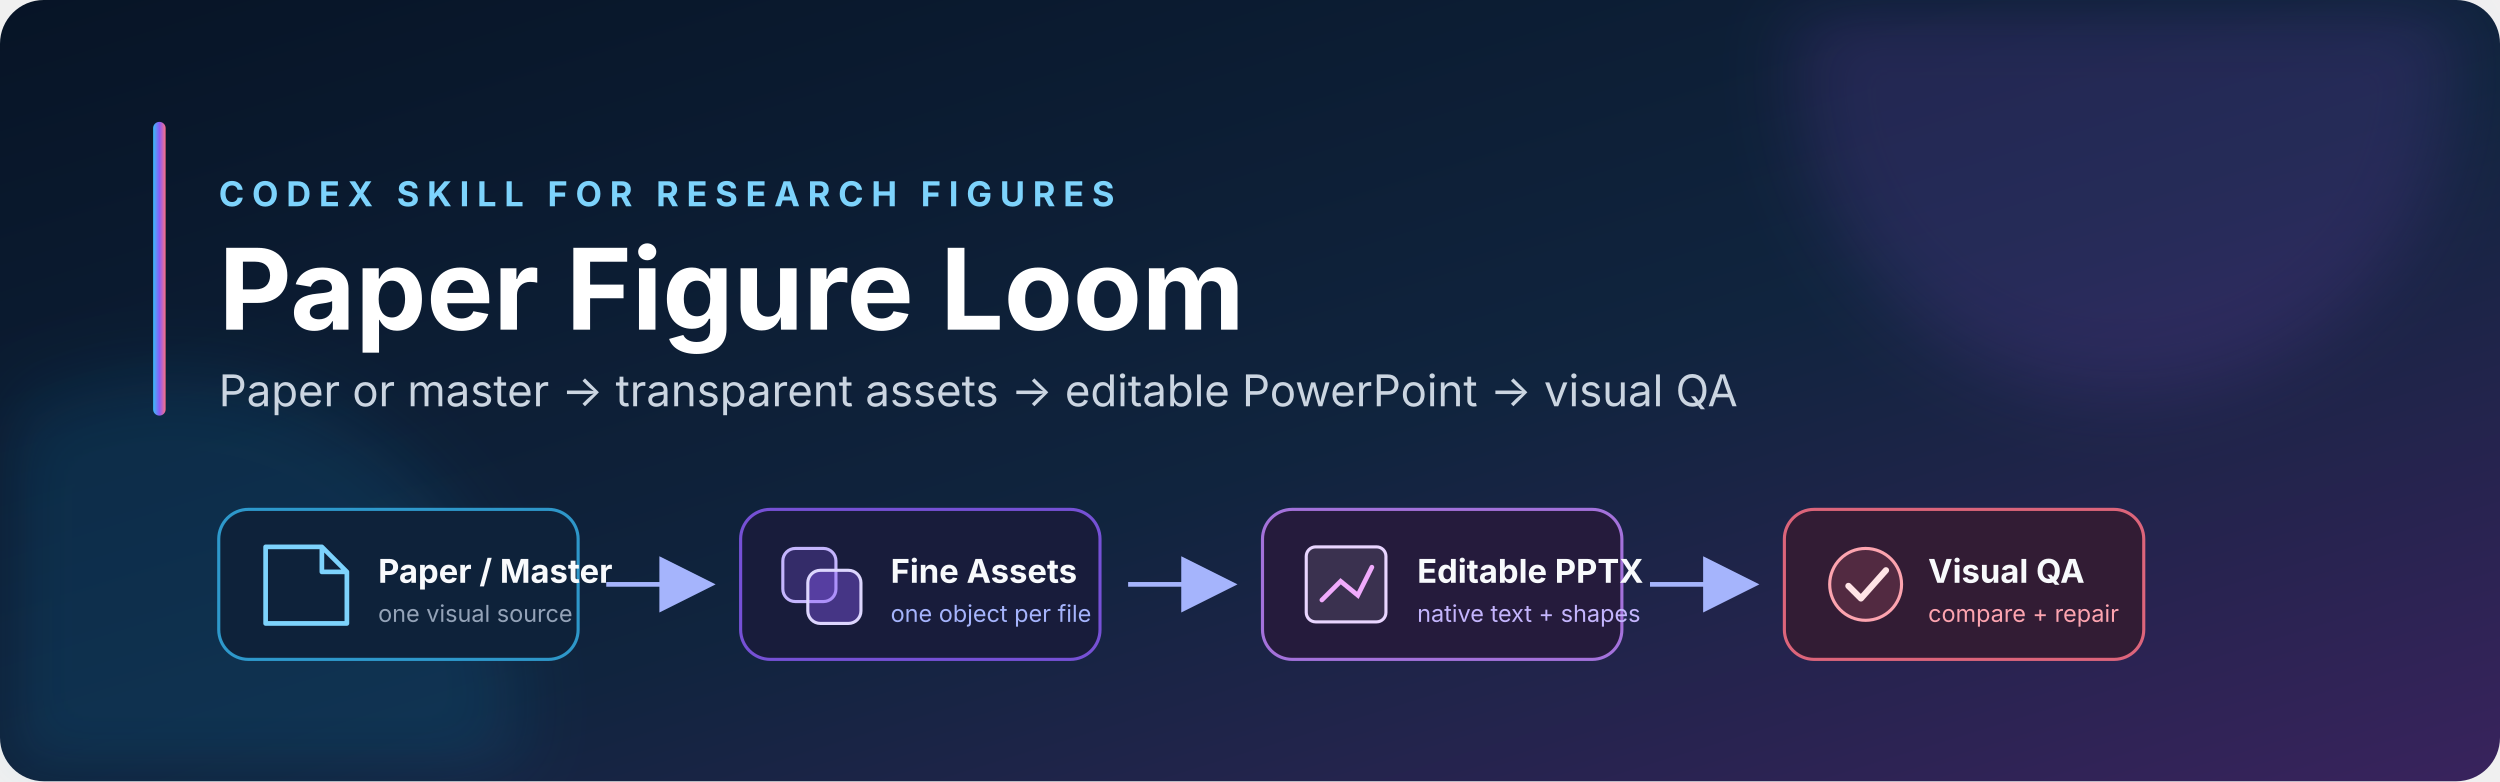
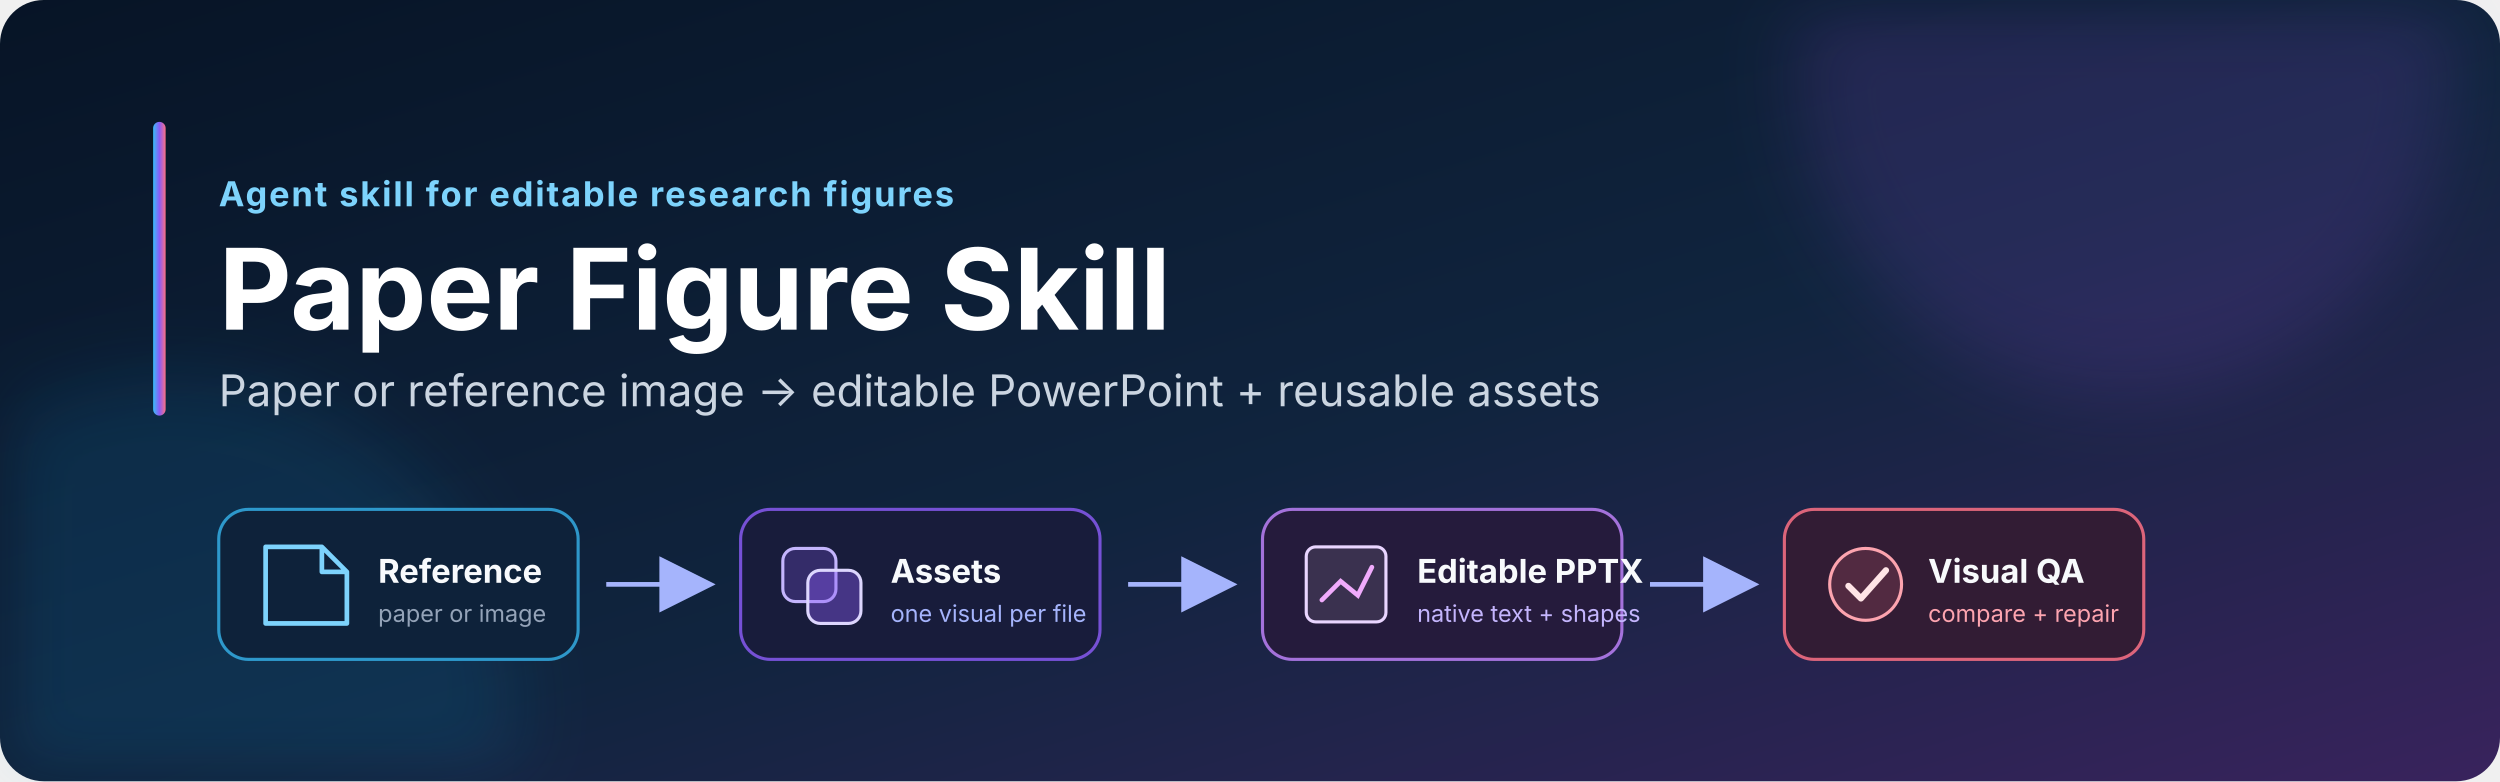
<svg xmlns="http://www.w3.org/2000/svg" width="1600" height="500" viewBox="0 0 1600 500" role="img" aria-labelledby="title desc">
  <defs>
    <linearGradient id="bg" x1="0" y1="0" x2="1" y2="1">
      <stop offset="0" stop-color="#071426" />
      <stop offset="0.55" stop-color="#10243E" />
      <stop offset="1" stop-color="#39235D" />
    </linearGradient>
    <linearGradient id="accent" x1="0" y1="0" x2="1" y2="0">
      <stop offset="0" stop-color="#38BDF8" />
      <stop offset="0.5" stop-color="#8B5CF6" />
      <stop offset="1" stop-color="#FB7185" />
    </linearGradient>
    <filter id="glow" x="-30%" y="-30%" width="160%" height="160%">
      <feGaussianBlur stdDeviation="24" />
    </filter>
    <marker id="arrow" markerWidth="12" markerHeight="12" refX="10" refY="6" orient="auto">
      <path d="M0 0 L12 6 L0 12 Z" fill="#A5B4FC" />
    </marker>
  </defs>
  <rect width="1600" height="500" rx="28" fill="url(#bg)" />
  <circle cx="1360" cy="42" r="210" fill="#A855F7" opacity="0.14" filter="url(#glow)" />
  <circle cx="110" cy="460" r="220" fill="#0EA5E9" opacity="0.12" filter="url(#glow)" />
  <rect x="98" y="78" width="8" height="188" rx="4" fill="url(#accent)" />
-   <text x="140" y="132" fill="#7DD3FC" font-family="Inter, Arial, sans-serif" font-size="22" font-weight="700" letter-spacing="5">CODEX SKILL FOR RESEARCH FIGURES</text>
-   <text x="140" y="211" fill="#FFFFFF" font-family="Inter, Arial, sans-serif" font-size="72" font-weight="750">Paper Figure Loom</text>
-   <text x="140" y="260" fill="#CBD5E1" font-family="Inter, Arial, sans-serif" font-size="28">Paper or master → transparent assets → editable PowerPoint → visual QA</text>
+   <text x="140" y="132" fill="#7DD3FC" font-family="Inter, Arial, sans-serif" font-size="22" font-weight="650" letter-spacing="1.2">Agent skill for editable research figures</text>
+   <text x="140" y="211" fill="#FFFFFF" font-family="Inter, Arial, sans-serif" font-size="72" font-weight="750">Paper Figure Skill</text>
+   <text x="140" y="260" fill="#CBD5E1" font-family="Inter, Arial, sans-serif" font-size="28">Paper or reference image → editable PowerPoint + reusable assets</text>
  <g transform="translate(140 326)" font-family="Inter, Arial, sans-serif">
    <g>
      <rect width="230" height="96" rx="19" fill="#0E223A" stroke="#38BDF8" stroke-opacity="0.75" stroke-width="2" />
      <path d="M30 24 H66 L82 40 V73 H30 Z M66 24 V40 H82" fill="none" stroke="#7DD3FC" stroke-width="3" stroke-linejoin="round" />
-       <text x="102" y="47" fill="#F8FAFC" font-size="21" font-weight="700">Paper / Master</text>
-       <text x="102" y="72" fill="#94A3B8" font-size="15">one visual source</text>
+       <text x="102" y="47" fill="#F8FAFC" font-size="21" font-weight="700">Reference</text>
+       <text x="102" y="72" fill="#94A3B8" font-size="15">paper or image</text>
    </g>
    <path d="M248 48 H312" fill="none" stroke="#A5B4FC" stroke-width="3" marker-end="url(#arrow)" />
    <g transform="translate(334 0)">
      <rect width="230" height="96" rx="19" fill="#181C3B" stroke="#8B5CF6" stroke-opacity="0.82" stroke-width="2" />
      <rect x="27" y="25" width="34" height="34" rx="8" fill="#8B5CF6" fill-opacity="0.25" stroke="#C4B5FD" stroke-width="2" />
      <rect x="43" y="39" width="34" height="34" rx="8" fill="#8B5CF6" fill-opacity="0.4" stroke="#DDD6FE" stroke-width="2" />
-       <text x="96" y="47" fill="#F8FAFC" font-size="21" font-weight="700">Fine Assets</text>
-       <text x="96" y="72" fill="#A5B4FC" font-size="15">one object per file</text>
+       <text x="96" y="47" fill="#F8FAFC" font-size="21" font-weight="700">Assets</text>
+       <text x="96" y="72" fill="#A5B4FC" font-size="15">one visual per file</text>
    </g>
    <path d="M582 48 H646" fill="none" stroke="#A5B4FC" stroke-width="3" marker-end="url(#arrow)" />
    <g transform="translate(668 0)">
      <rect width="230" height="96" rx="19" fill="#251B3C" stroke="#C084FC" stroke-opacity="0.82" stroke-width="2" />
      <rect x="28" y="24" width="51" height="48" rx="6" fill="#FFFFFF" fill-opacity="0.1" stroke="#E9D5FF" stroke-width="2" />
      <path d="M38 58 L50 46 L61 55 L70 37" fill="none" stroke="#F0ABFC" stroke-width="3" stroke-linecap="round" />
      <text x="99" y="47" fill="#F8FAFC" font-size="21" font-weight="700">Editable PPTX</text>
      <text x="99" y="72" fill="#C4B5FD" font-size="15">native text + shapes</text>
    </g>
    <path d="M916 48 H980" fill="none" stroke="#A5B4FC" stroke-width="3" marker-end="url(#arrow)" />
    <g transform="translate(1002 0)">
      <rect width="230" height="96" rx="19" fill="#321C34" stroke="#FB7185" stroke-opacity="0.85" stroke-width="2" />
      <circle cx="52" cy="48" r="23" fill="#FB7185" fill-opacity="0.16" stroke="#FDA4AF" stroke-width="2" />
      <path d="M41 49 L49 57 L65 39" fill="none" stroke="#FFE4E6" stroke-width="4" stroke-linecap="round" stroke-linejoin="round" />
      <text x="92" y="47" fill="#F8FAFC" font-size="21" font-weight="700">Visual QA</text>
      <text x="92" y="72" fill="#FDA4AF" font-size="15">compare + repair</text>
    </g>
  </g>
</svg>
